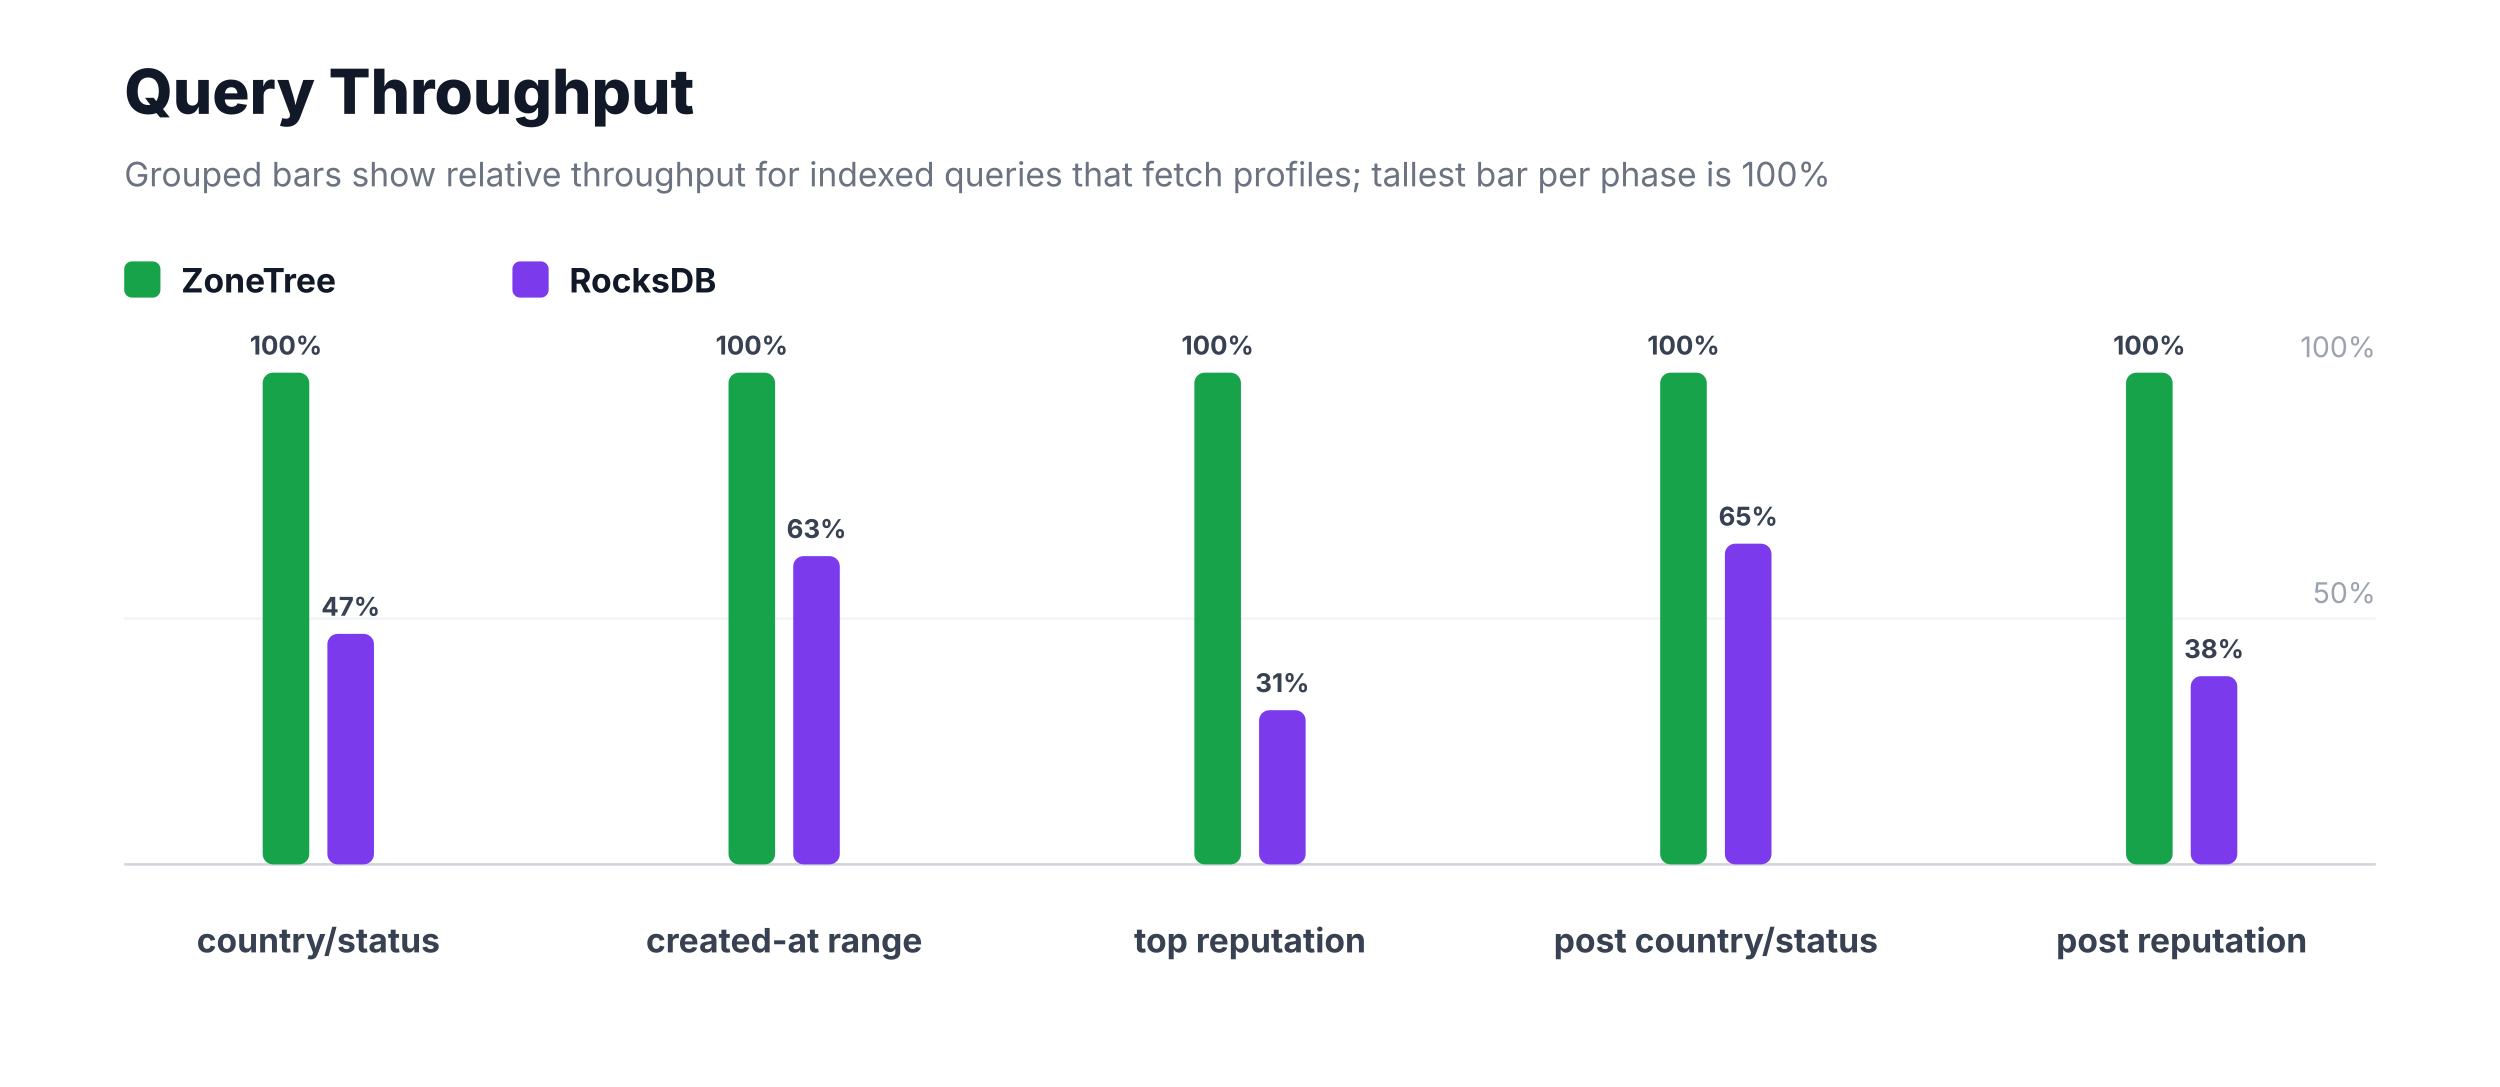
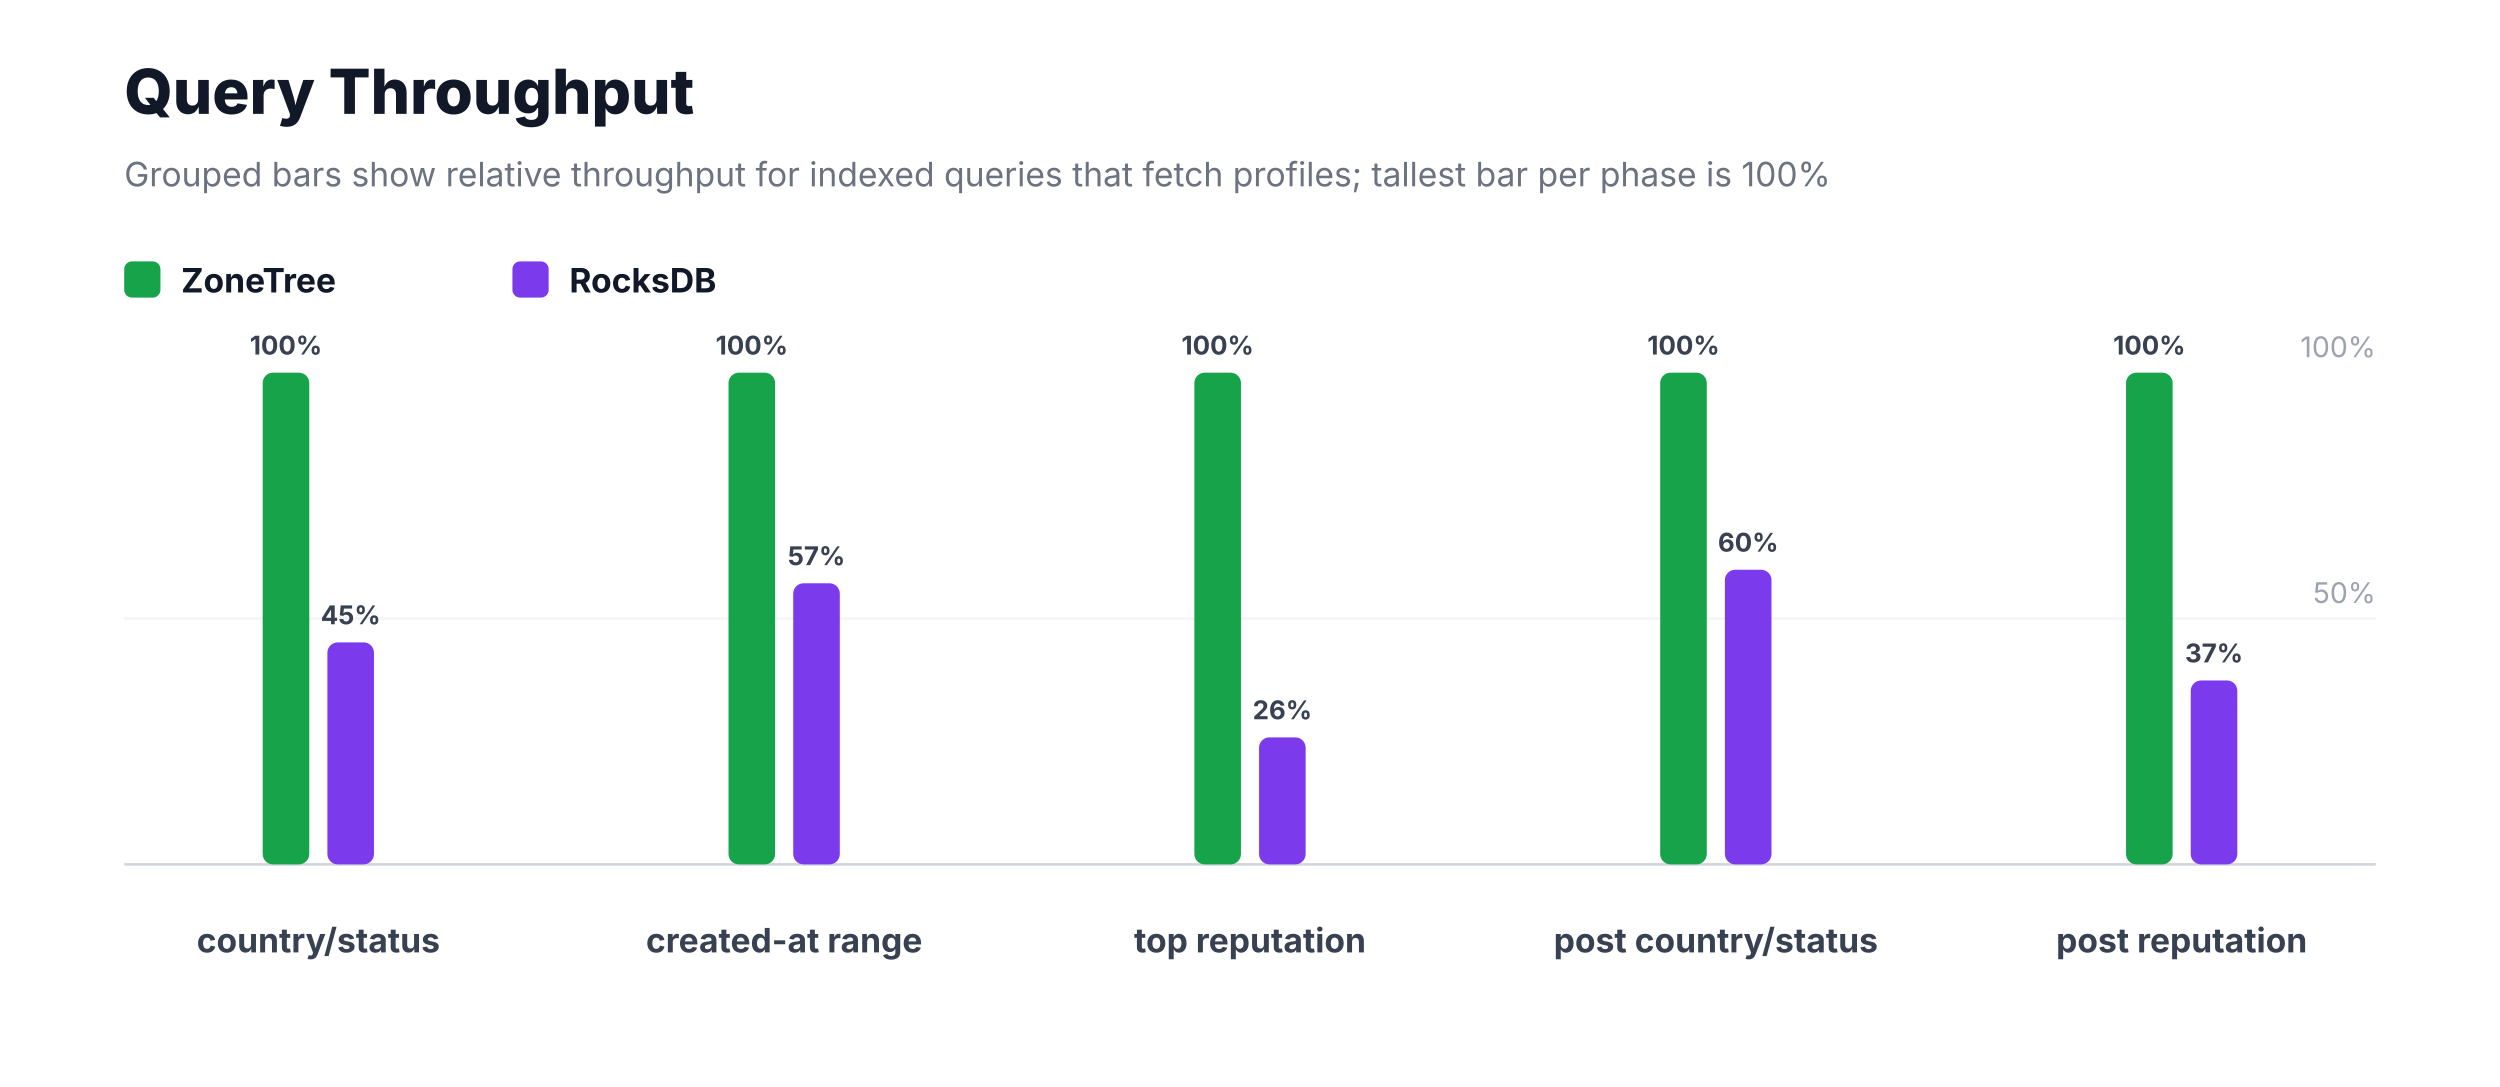
<svg xmlns="http://www.w3.org/2000/svg" width="966" height="420" viewBox="0 0 966 420" role="img" aria-label="Query Throughput">
  <style>
    text { font-family: Inter, Segoe UI, Arial, sans-serif; }
  </style>
  <rect width="100%" height="100%" fill="#ffffff" />
  <text x="48" y="44" font-size="24" font-weight="800" fill="#111827">Query Throughput</text>
  <text x="48" y="72" font-size="13" fill="#6b7280">Grouped bars show relative throughput for indexed queries that fetch profiles; tallest bar per phase is 100%</text>
  <rect x="48" y="101" width="14" height="14" rx="3" fill="#16a34a" />
  <text x="70" y="113" font-size="13" fill="#111827" text-anchor="start" font-weight="700">ZoneTree</text>
  <rect x="198" y="101" width="14" height="14" rx="3" fill="#7c3aed" />
  <text x="220" y="113" font-size="13" fill="#111827" text-anchor="start" font-weight="700">RocksDB</text>
  <line x1="48" y1="334" x2="918" y2="334" stroke="#d1d5db" stroke-width="1" />
  <line x1="48" y1="239" x2="918" y2="239" stroke="#f3f4f6" stroke-width="1" />
  <text x="918" y="233" font-size="11" fill="#9ca3af" text-anchor="end" font-weight="400">50%</text>
  <text x="918" y="138" font-size="11" fill="#9ca3af" text-anchor="end" font-weight="400">100%</text>
  <rect x="101.5" y="144" width="18" height="190" rx="4" fill="#16a34a" />
  <text x="110.5" y="137" font-size="10" fill="#374151" text-anchor="middle" font-weight="700">100%</text>
-   <rect x="126.5" y="244.92" width="18" height="89.08" rx="4" fill="#7c3aed" />
-   <text x="135.5" y="237.92" font-size="10" fill="#374151" text-anchor="middle" font-weight="700">47%</text>
+   <rect x="126.5" y="248.22" width="18" height="85.78" rx="4" fill="#7c3aed" />
+   <text x="135.5" y="241.22" font-size="10" fill="#374151" text-anchor="middle" font-weight="700">45%</text>
  <text x="123" y="368" font-size="13" fill="#374151" text-anchor="middle" font-weight="700">country/status</text>
  <rect x="281.5" y="144" width="18" height="190" rx="4" fill="#16a34a" />
  <text x="290.5" y="137" font-size="10" fill="#374151" text-anchor="middle" font-weight="700">100%</text>
-   <rect x="306.5" y="214.88" width="18" height="119.12" rx="4" fill="#7c3aed" />
-   <text x="315.5" y="207.88" font-size="10" fill="#374151" text-anchor="middle" font-weight="700">63%</text>
+   <rect x="306.5" y="225.38" width="18" height="108.62" rx="4" fill="#7c3aed" />
+   <text x="315.5" y="218.38" font-size="10" fill="#374151" text-anchor="middle" font-weight="700">57%</text>
  <text x="303" y="368" font-size="13" fill="#374151" text-anchor="middle" font-weight="700">created-at range</text>
  <rect x="461.5" y="144" width="18" height="190" rx="4" fill="#16a34a" />
  <text x="470.5" y="137" font-size="10" fill="#374151" text-anchor="middle" font-weight="700">100%</text>
-   <rect x="486.5" y="274.42" width="18" height="59.58" rx="4" fill="#7c3aed" />
-   <text x="495.5" y="267.42" font-size="10" fill="#374151" text-anchor="middle" font-weight="700">31%</text>
+   <rect x="486.5" y="284.92" width="18" height="49.08" rx="4" fill="#7c3aed" />
+   <text x="495.5" y="277.92" font-size="10" fill="#374151" text-anchor="middle" font-weight="700">26%</text>
  <text x="483" y="368" font-size="13" fill="#374151" text-anchor="middle" font-weight="700">top reputation</text>
  <rect x="641.5" y="144" width="18" height="190" rx="4" fill="#16a34a" />
  <text x="650.5" y="137" font-size="10" fill="#374151" text-anchor="middle" font-weight="700">100%</text>
-   <rect x="666.5" y="210.08" width="18" height="123.92" rx="4" fill="#7c3aed" />
-   <text x="675.5" y="203.08" font-size="10" fill="#374151" text-anchor="middle" font-weight="700">65%</text>
+   <rect x="666.5" y="220.15" width="18" height="113.85" rx="4" fill="#7c3aed" />
+   <text x="675.5" y="213.15" font-size="10" fill="#374151" text-anchor="middle" font-weight="700">60%</text>
  <text x="663" y="368" font-size="13" fill="#374151" text-anchor="middle" font-weight="700">post country/status</text>
  <rect x="821.5" y="144" width="18" height="190" rx="4" fill="#16a34a" />
  <text x="830.5" y="137" font-size="10" fill="#374151" text-anchor="middle" font-weight="700">100%</text>
-   <rect x="846.5" y="261.28" width="18" height="72.72" rx="4" fill="#7c3aed" />
-   <text x="855.5" y="254.28" font-size="10" fill="#374151" text-anchor="middle" font-weight="700">38%</text>
+   <rect x="846.5" y="262.94" width="18" height="71.06" rx="4" fill="#7c3aed" />
+   <text x="855.5" y="255.94" font-size="10" fill="#374151" text-anchor="middle" font-weight="700">37%</text>
  <text x="843" y="368" font-size="13" fill="#374151" text-anchor="middle" font-weight="700">post reputation</text>
</svg>
